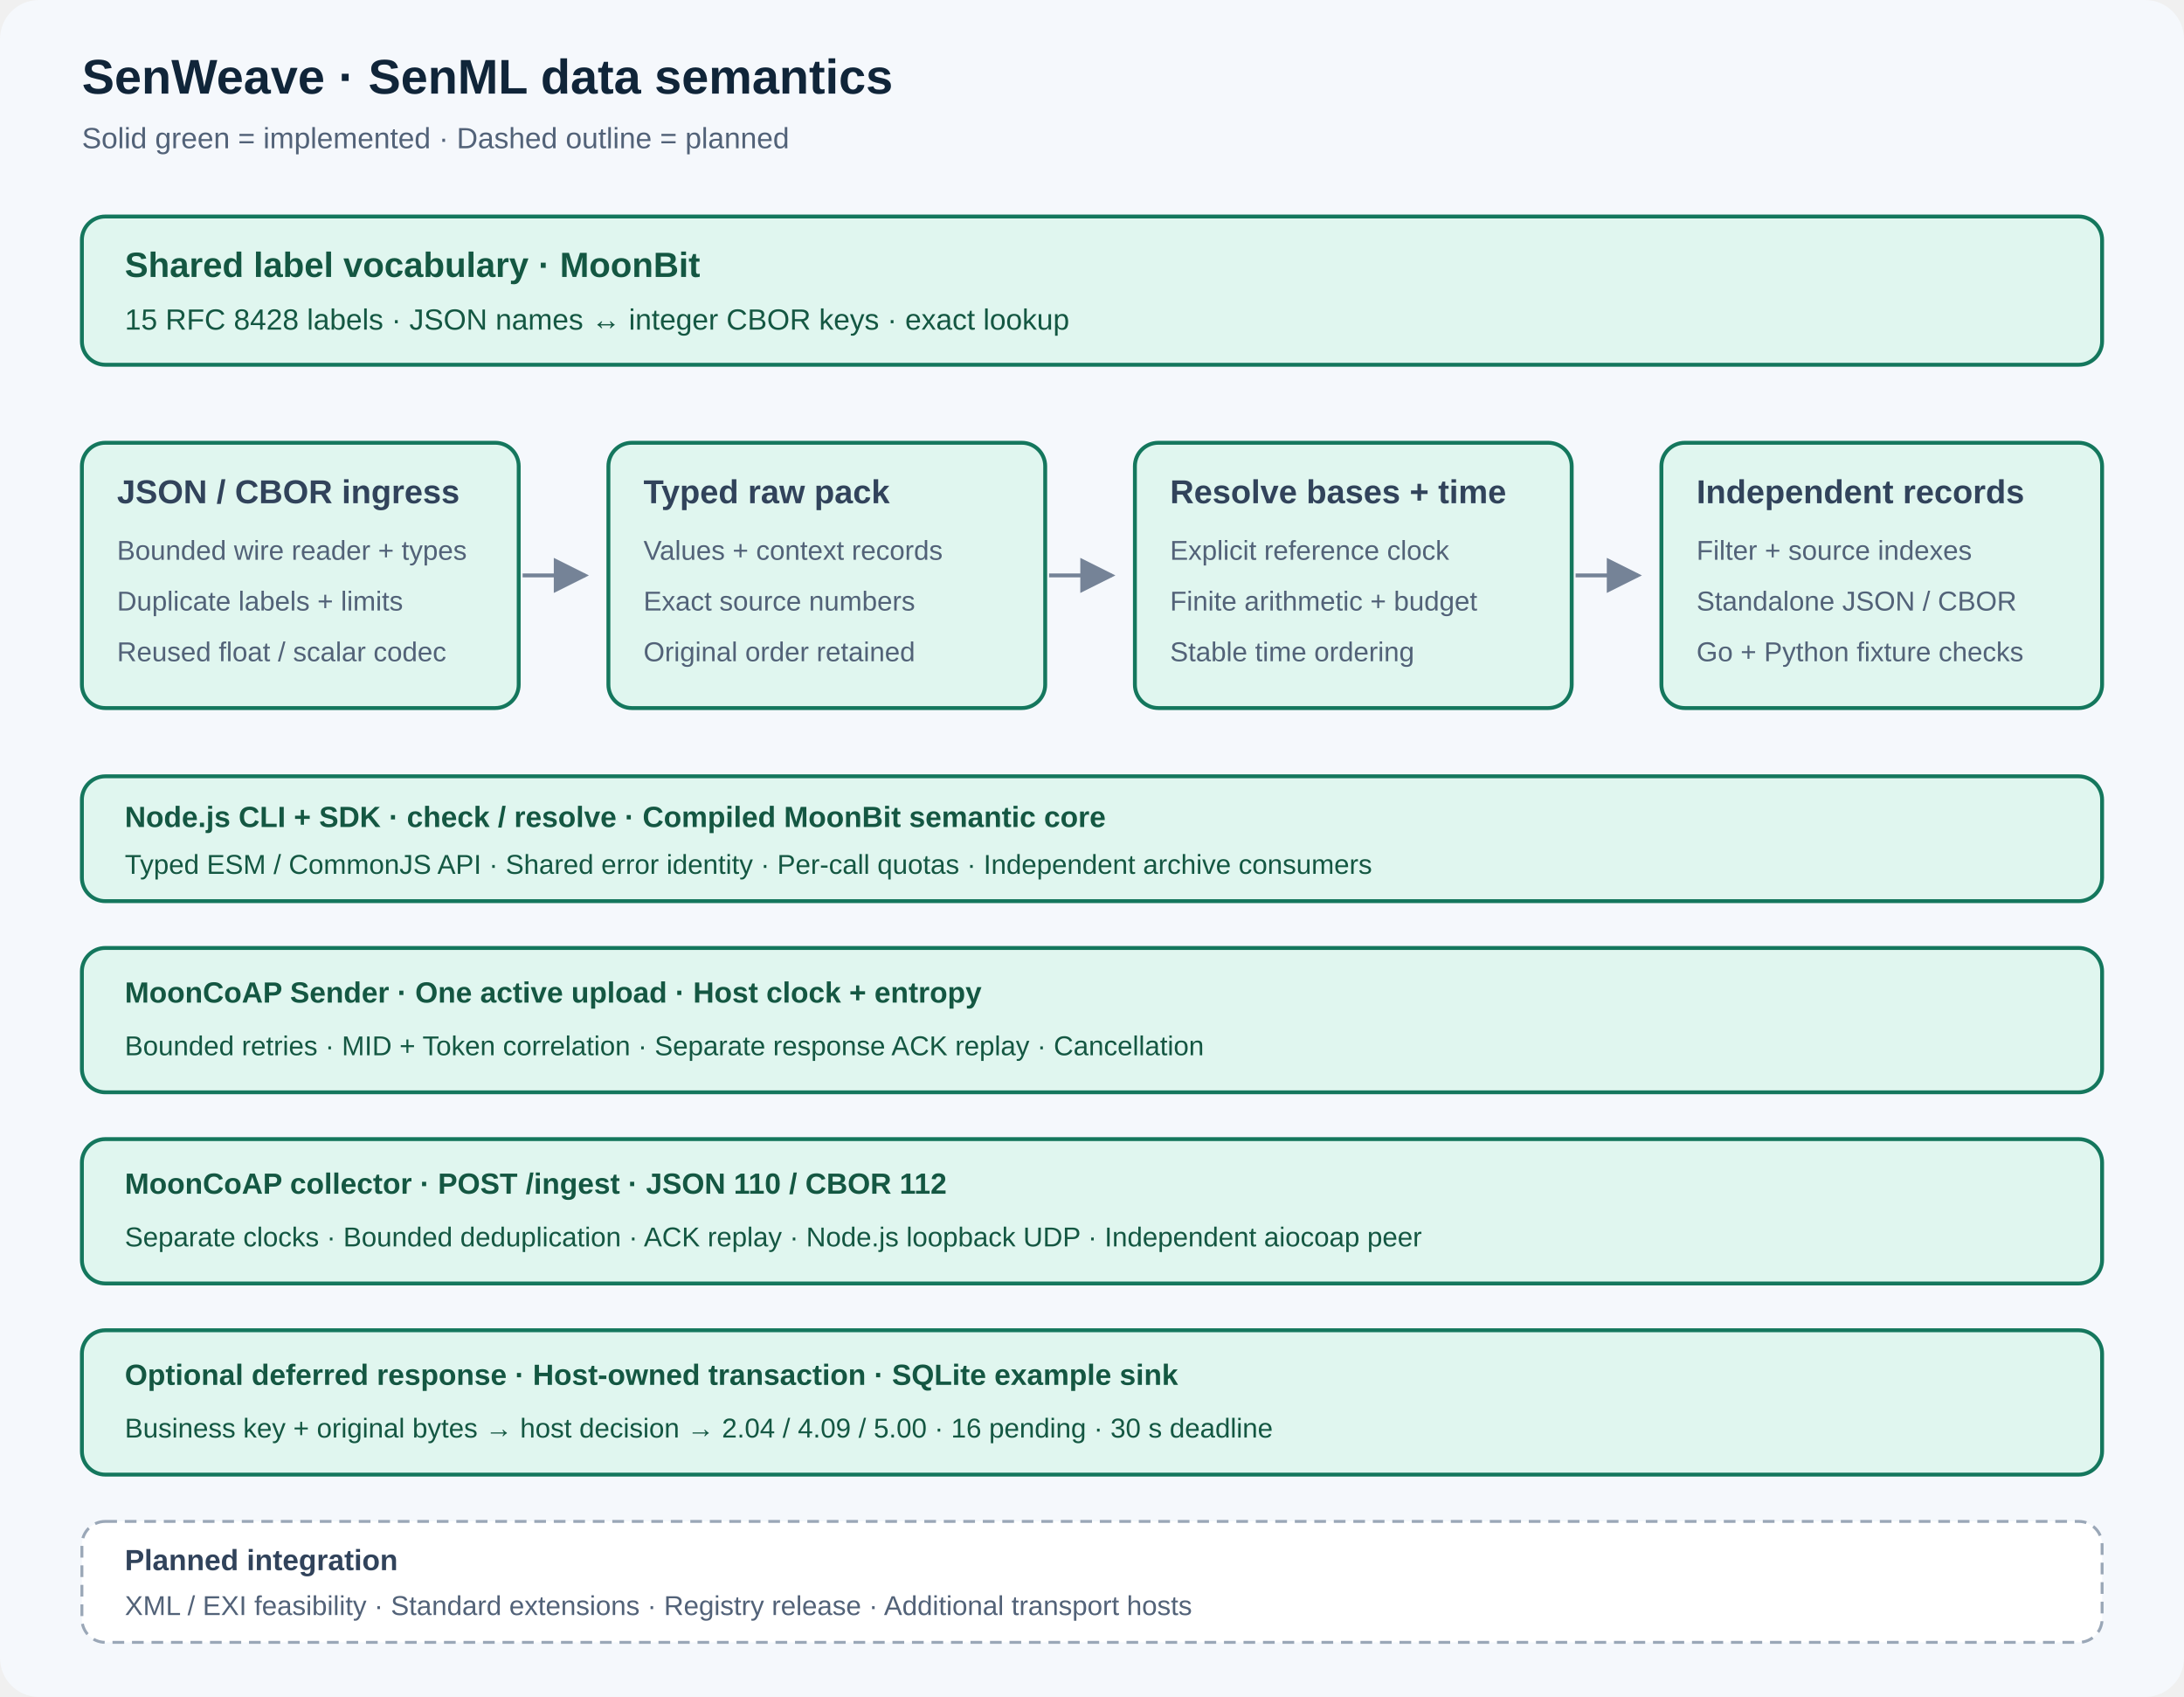
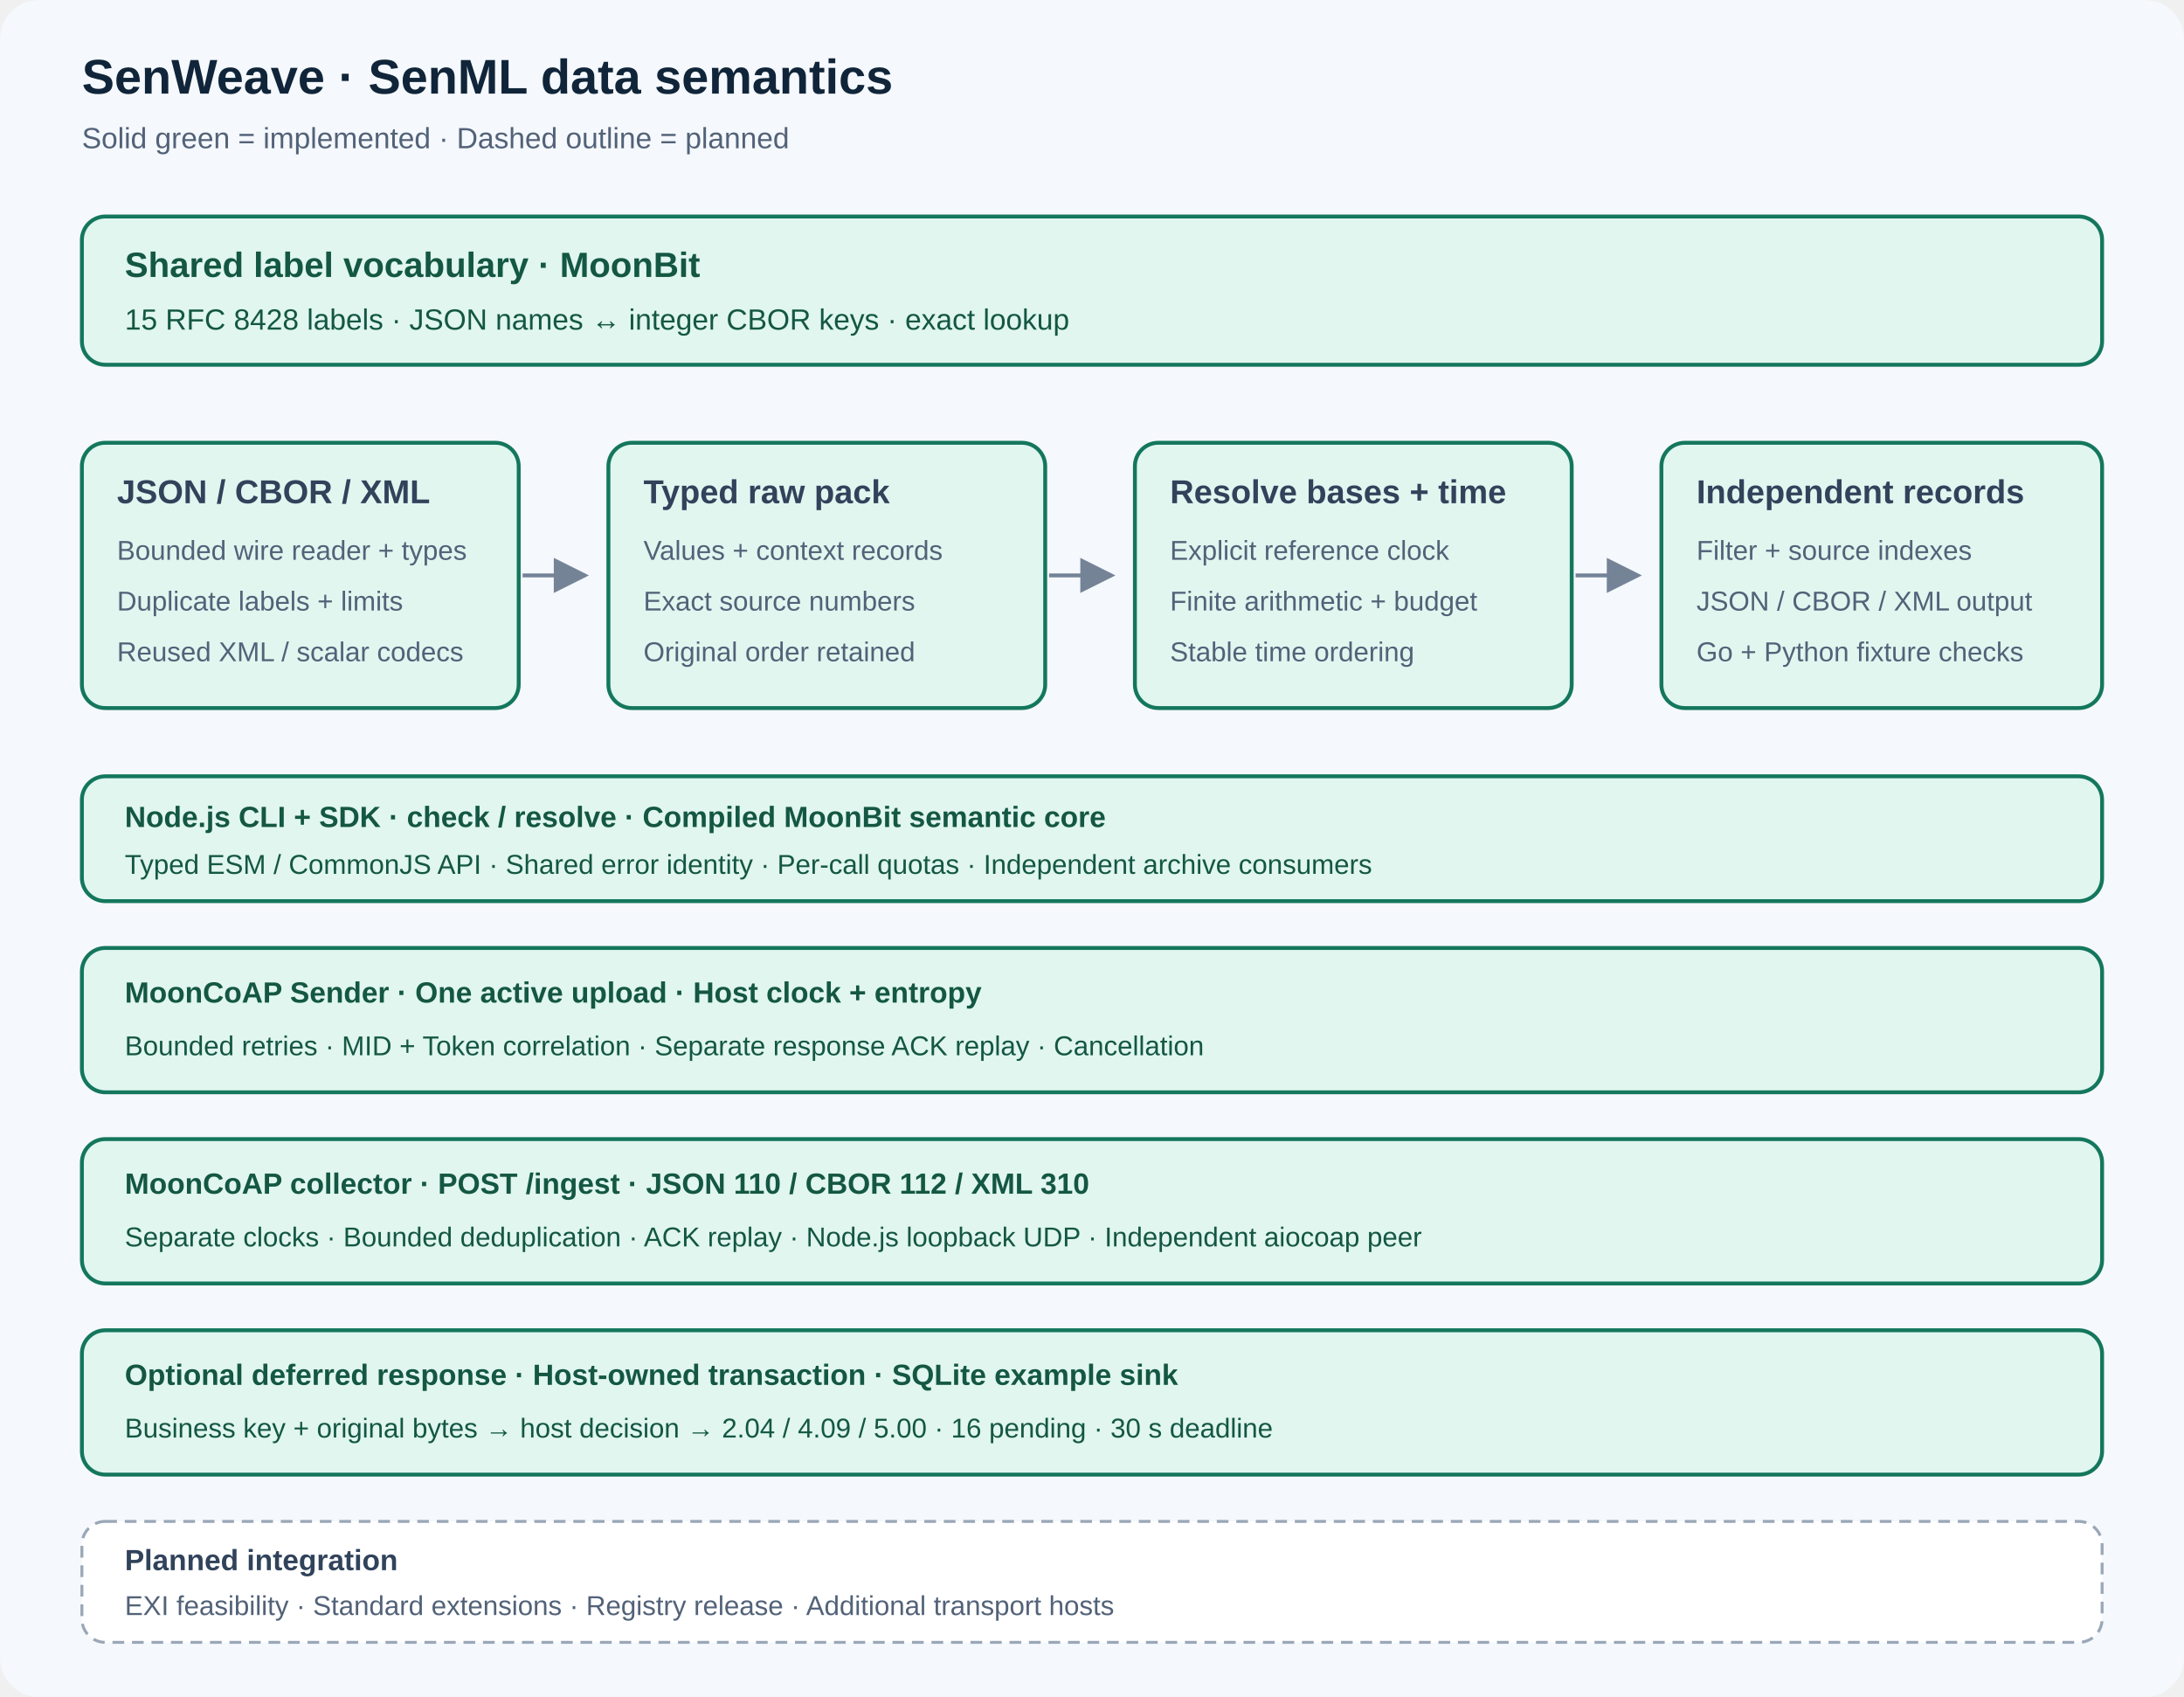
<svg xmlns="http://www.w3.org/2000/svg" width="1120" height="870" viewBox="0 0 1120 870" role="img" aria-labelledby="title desc">
  <defs>
    <marker id="arrow" markerWidth="9" markerHeight="9" refX="8" refY="4.5" orient="auto">
      <path d="M0 0L9 4.5L0 9" fill="#758397" />
    </marker>
  </defs>
  <rect width="1120" height="870" rx="20" fill="#f5f8fc" />
  <g font-family="Segoe UI,Arial,sans-serif">
    <text x="42" y="48" font-size="25" font-weight="700" fill="#102539">SenWeave · SenML data semantics</text>
    <text x="42" y="76" font-size="15" fill="#526278">Solid green = implemented · Dashed outline = planned</text>
    <rect x="42" y="111" width="1036" height="76" rx="12" fill="#e0f6ef" stroke="#14775d" stroke-width="2" />
    <text x="64" y="142" font-size="18" font-weight="600" fill="#145742">Shared label vocabulary · MoonBit</text>
    <text x="64" y="169" font-size="15" fill="#145742">15 RFC 8428 labels · JSON names ↔ integer CBOR keys · exact lookup</text>
    <g fill="#e0f6ef" stroke="#14775d" stroke-width="2">
      <rect x="42" y="227" width="224" height="136" rx="12" />
      <rect x="312" y="227" width="224" height="136" rx="12" />
      <rect x="582" y="227" width="224" height="136" rx="12" />
      <rect x="852" y="227" width="226" height="136" rx="12" />
    </g>
    <g fill="#31435b" font-size="17" font-weight="600">
-       <text x="60" y="258">JSON / CBOR ingress</text>
+       <text x="60" y="258">JSON / CBOR / XML</text>
      <text x="330" y="258">Typed raw pack</text>
      <text x="600" y="258">Resolve bases + time</text>
      <text x="870" y="258">Independent records</text>
    </g>
    <g fill="#526278" font-size="14">
      <text x="60" y="287">Bounded wire reader + types</text>
      <text x="60" y="313">Duplicate labels + limits</text>
-       <text x="60" y="339">Reused float / scalar codec</text>
+       <text x="60" y="339">Reused XML / scalar codecs</text>
      <text x="330" y="287">Values + context records</text>
      <text x="330" y="313">Exact source numbers</text>
      <text x="330" y="339">Original order retained</text>
      <text x="600" y="287">Explicit reference clock</text>
      <text x="600" y="313">Finite arithmetic + budget</text>
      <text x="600" y="339">Stable time ordering</text>
      <text x="870" y="287">Filter + source indexes</text>
-       <text x="870" y="313">Standalone JSON / CBOR</text>
+       <text x="870" y="313">JSON / CBOR / XML output</text>
      <text x="870" y="339">Go + Python fixture checks</text>
    </g>
    <g stroke="#758397" stroke-width="2" marker-end="url(#arrow)">
      <path d="M268 295h32" />
      <path d="M538 295h32" />
      <path d="M808 295h32" />
    </g>
    <rect x="42" y="398" width="1036" height="64" rx="12" fill="#e0f6ef" stroke="#14775d" stroke-width="2" />
    <text x="64" y="424" font-size="15" font-weight="600" fill="#145742">Node.js CLI + SDK · check / resolve · Compiled MoonBit semantic core</text>
    <text x="64" y="448" font-size="14" fill="#145742">Typed ESM / CommonJS API · Shared error identity · Per-call quotas · Independent archive consumers</text>
    <rect x="42" y="486" width="1036" height="74" rx="12" fill="#e0f6ef" stroke="#14775d" stroke-width="2" />
    <text x="64" y="514" font-size="15" font-weight="600" fill="#145742">MoonCoAP Sender · One active upload · Host clock + entropy</text>
    <text x="64" y="541" font-size="14" fill="#145742">Bounded retries · MID + Token correlation · Separate response ACK replay · Cancellation</text>
    <rect x="42" y="584" width="1036" height="74" rx="12" fill="#e0f6ef" stroke="#14775d" stroke-width="2" />
-     <text x="64" y="612" font-size="15" font-weight="600" fill="#145742">MoonCoAP collector · POST /ingest · JSON 110 / CBOR 112</text>
+     <text x="64" y="612" font-size="15" font-weight="600" fill="#145742">MoonCoAP collector · POST /ingest · JSON 110 / CBOR 112 / XML 310</text>
    <text x="64" y="639" font-size="14" fill="#145742">Separate clocks · Bounded deduplication · ACK replay · Node.js loopback UDP · Independent aiocoap peer</text>
    <rect x="42" y="682" width="1036" height="74" rx="12" fill="#e0f6ef" stroke="#14775d" stroke-width="2" />
    <text x="64" y="710" font-size="15" font-weight="600" fill="#145742">Optional deferred response · Host-owned transaction · SQLite example sink</text>
    <text x="64" y="737" font-size="14" fill="#145742">Business key + original bytes → host decision → 2.04 / 4.09 / 5.00 · 16 pending · 30 s deadline</text>
    <rect x="42" y="780" width="1036" height="62" rx="12" fill="#fff" stroke="#9aa7b7" stroke-width="1.5" stroke-dasharray="6 4" />
    <text x="64" y="805" font-size="15" font-weight="600" fill="#31435b">Planned integration</text>
-     <text x="64" y="828" font-size="14" fill="#526278">XML / EXI feasibility · Standard extensions · Registry release · Additional transport hosts</text>
+     <text x="64" y="828" font-size="14" fill="#526278">EXI feasibility · Standard extensions · Registry release · Additional transport hosts</text>
  </g>
</svg>
